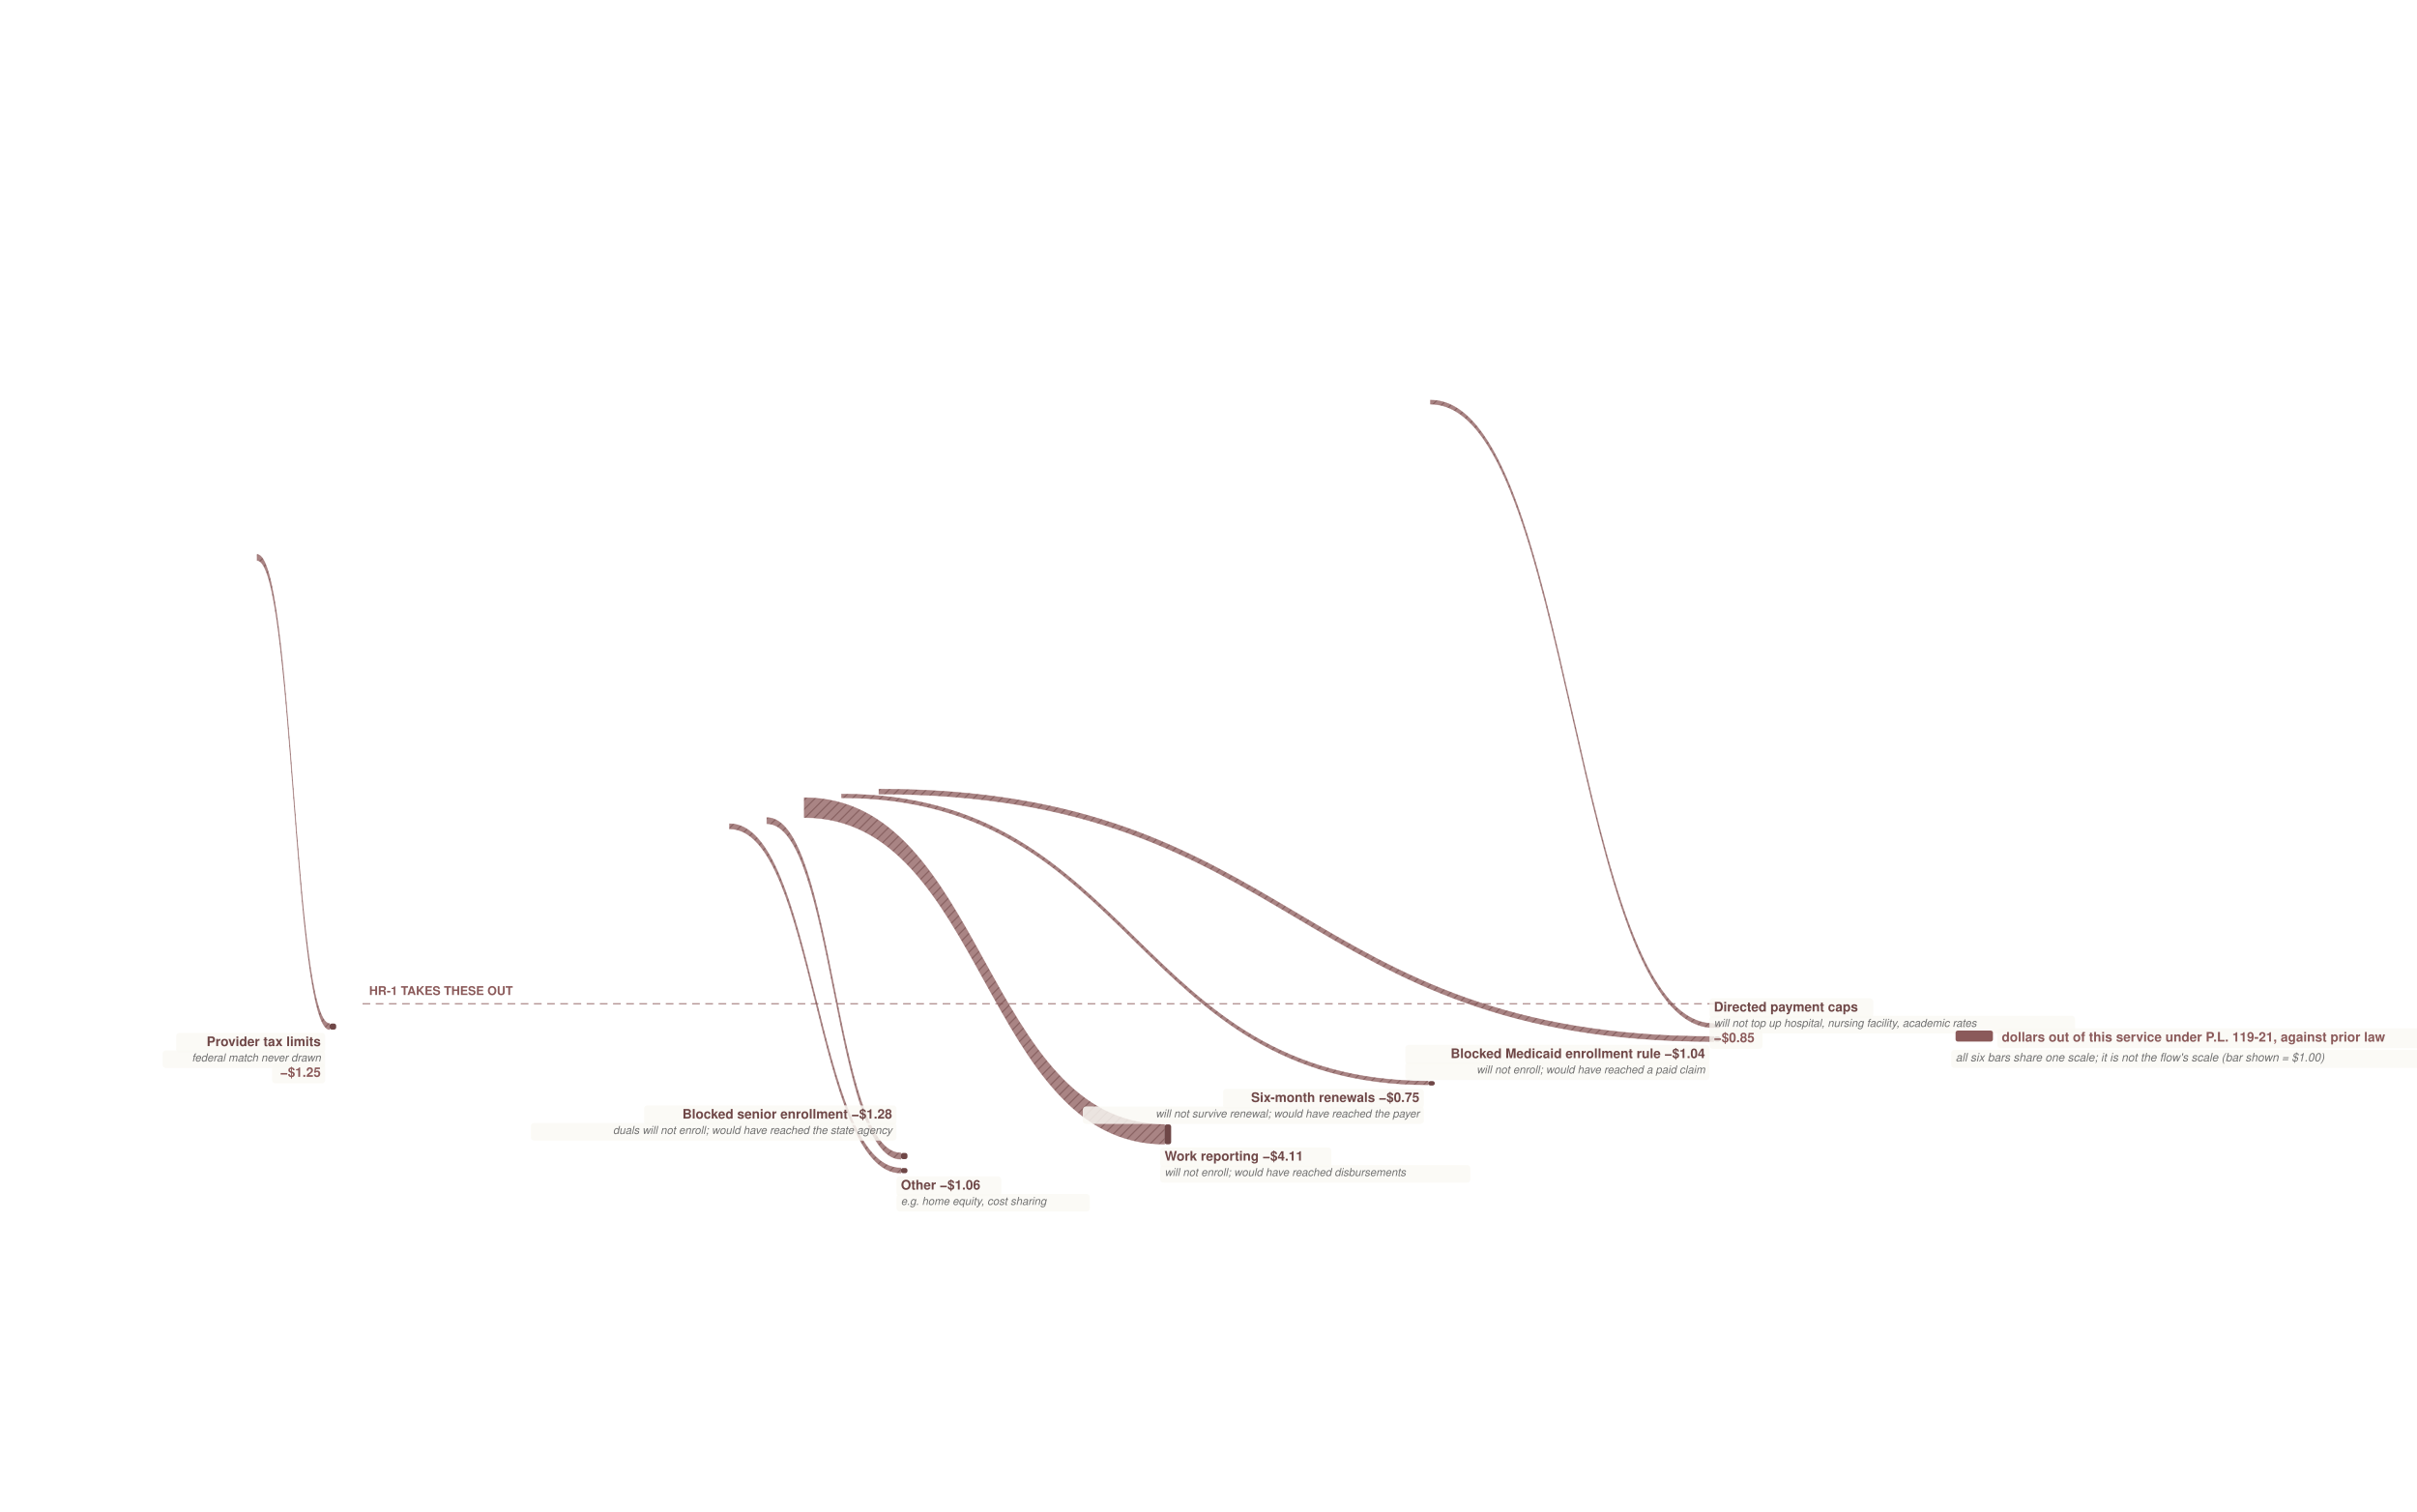
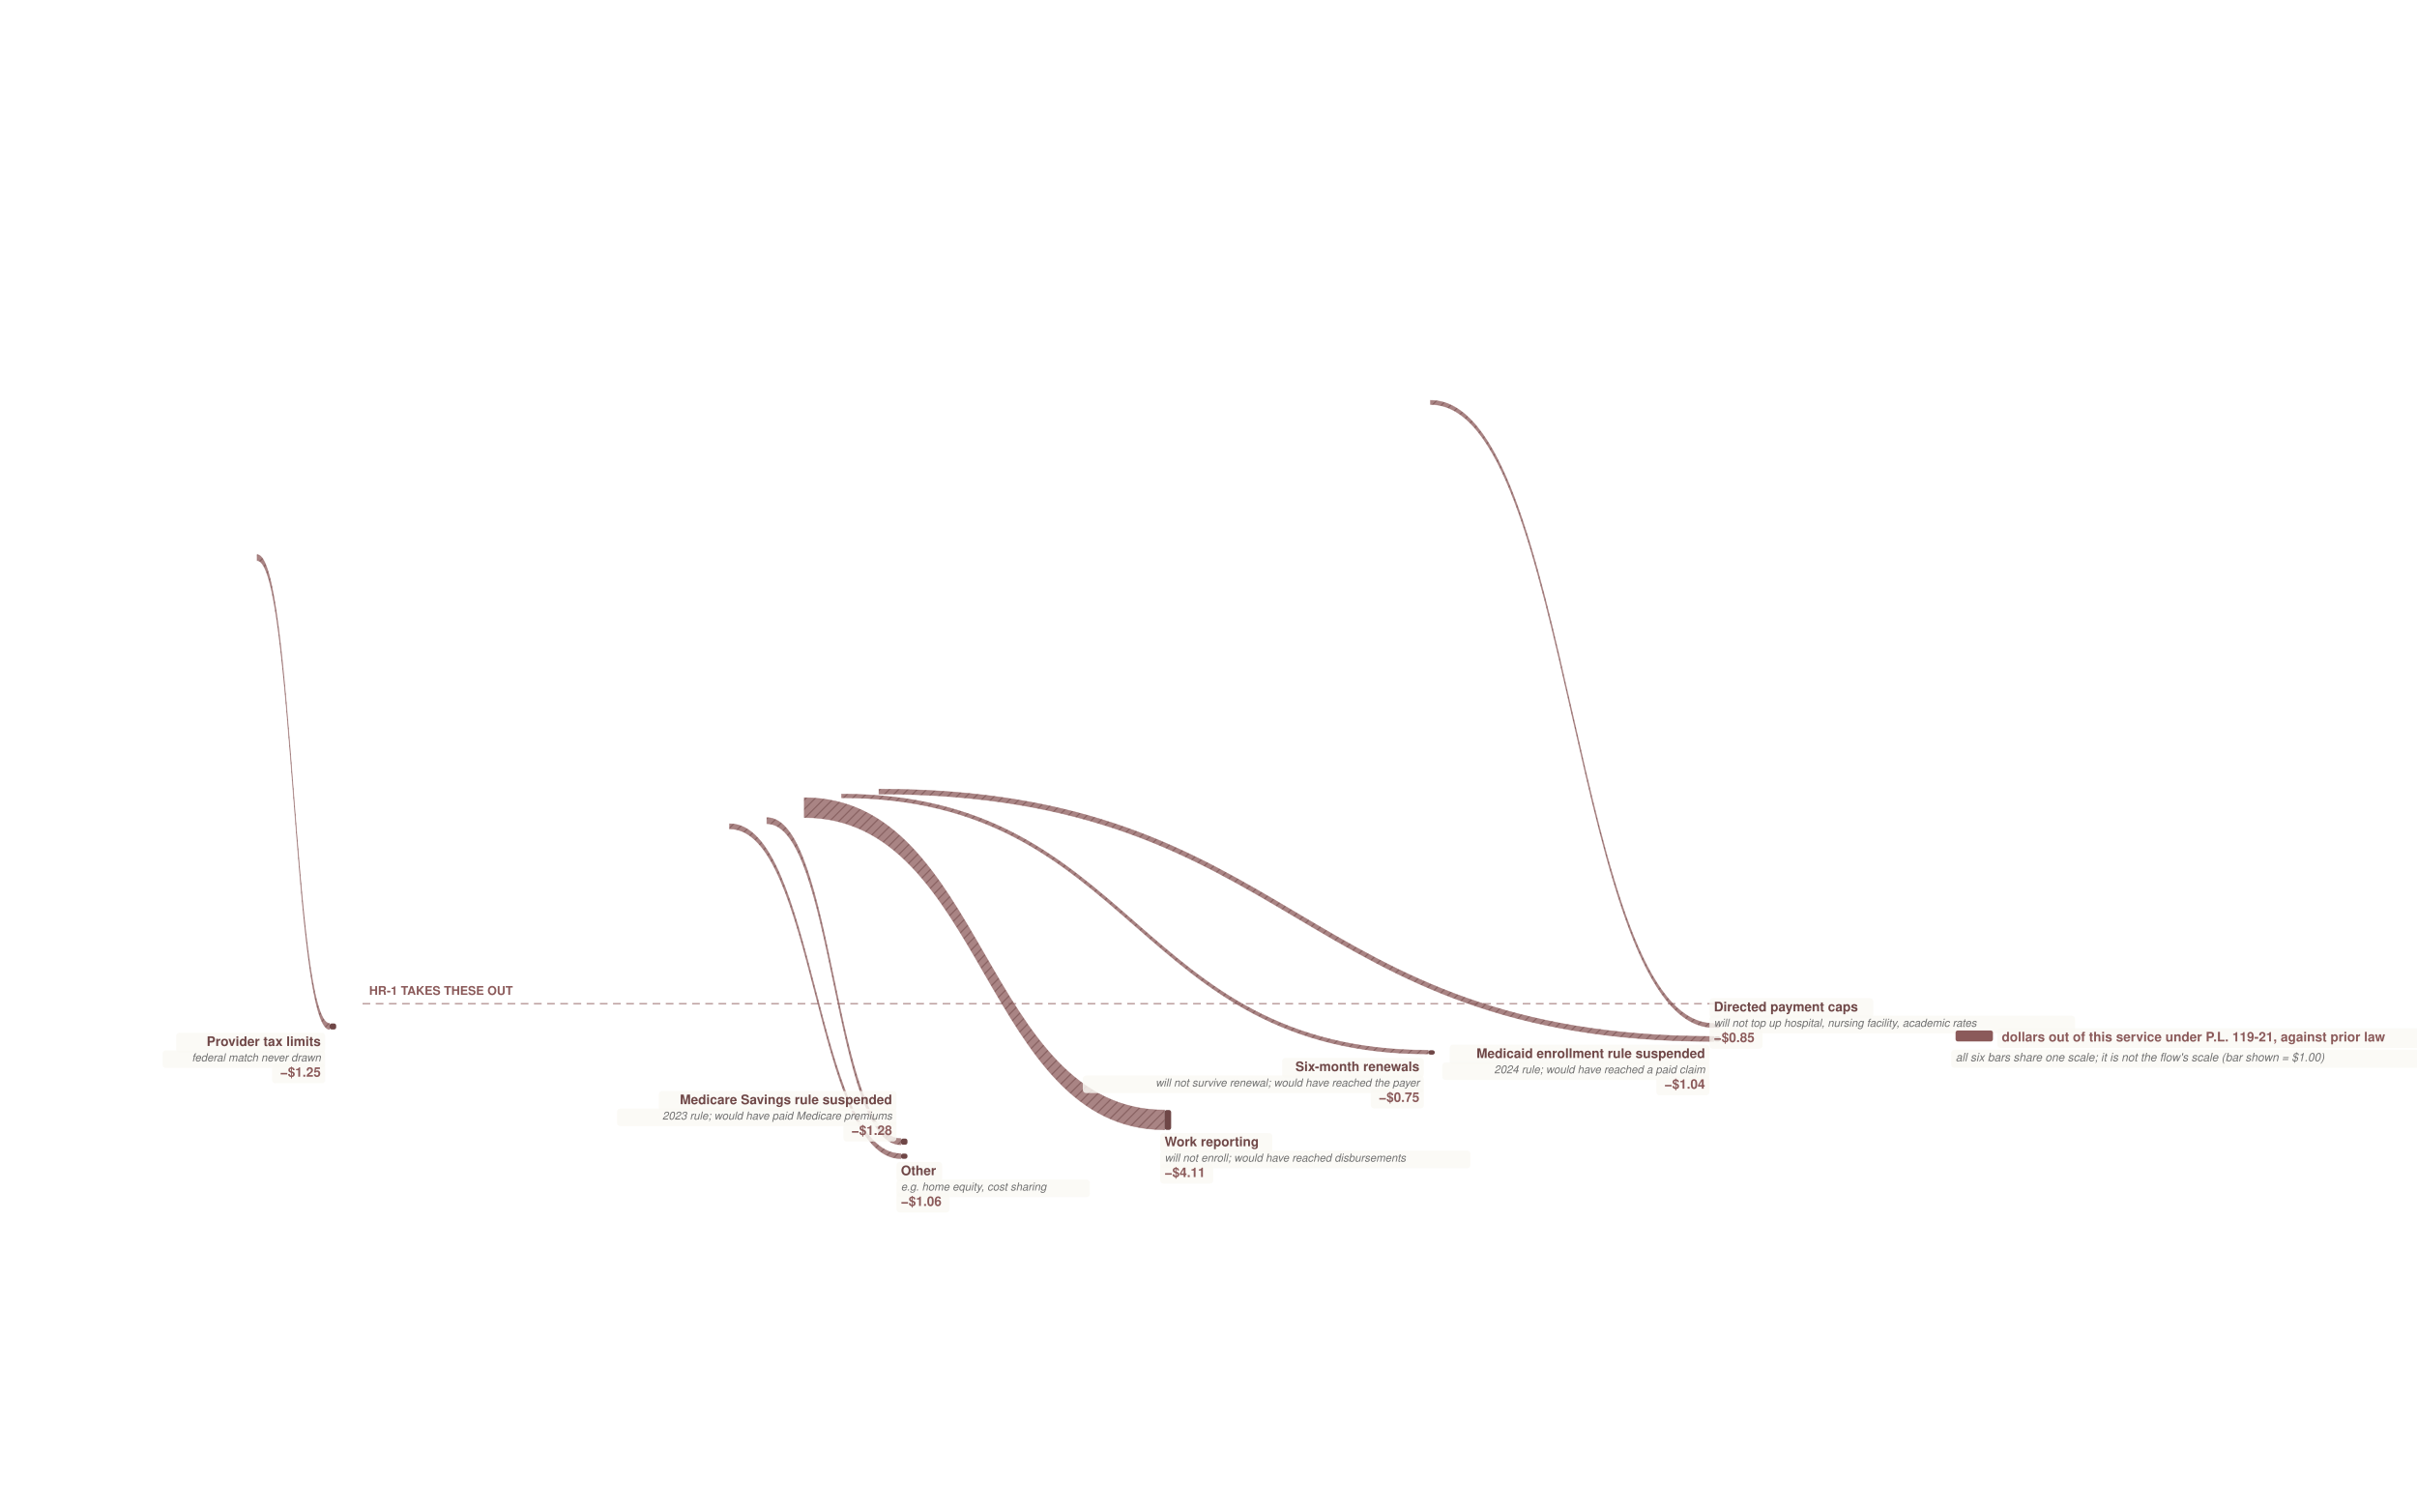
<svg xmlns="http://www.w3.org/2000/svg" viewBox="0 0 2200 1376" width="100%">
  <g id="baseline" display="none">
</g>
  <g id="overlay-hr1">
    <defs>
      <pattern id="hr1hatch" width="6" height="6" patternUnits="userSpaceOnUse" patternTransform="rotate(45)">
        <line x1="0" y1="0" x2="0" y2="6" stroke="#6f4747" stroke-width="2.1" stroke-opacity="0.55" />
      </pattern>
    </defs>
-     <line x1="330" y1="913.7" x2="1560" y2="913.7" stroke="#8B5A5A" stroke-width="1.1" stroke-dasharray="7 5" stroke-opacity="0.7" />
-     <text x="336.0" y="905.7" font-family="Segoe UI, Helvetica, Arial, sans-serif" font-size="11" fill="#8B5A5A" text-anchor="start" font-weight="bold">HR-1 TAKES THESE OUT</text>
-     <path d="M234.0,504.7 C267.0,504.7 267.0,931.7 300.0,931.7 L300.0,937.2 C267.0,937.2 267.0,510.2 234.0,510.2 Z" fill="#8B5A5A" fill-opacity="0.74" stroke="#8B5A5A" stroke-opacity="0.45" stroke-width="0.6" />
-     <path d="M234.0,504.7 C267.0,504.7 267.0,931.7 300.0,931.7 L300.0,937.2 C267.0,937.2 267.0,510.2 234.0,510.2 Z" fill="url(#hr1hatch)" />
-     <rect x="300.0" y="931.7" width="6.0" height="5.5" rx="2" fill="#6f4747" fill-opacity="1.0" />
-     <rect x="160.3" y="940.2" width="135.7" height="18.0" rx="3" fill="#faf8f3" fill-opacity="0.82" />
-     <text x="292.0" y="952.2" font-family="Segoe UI, Helvetica, Arial, sans-serif" font-size="12" fill="#6f4747" text-anchor="end" font-weight="bold">Provider tax limits</text>
-     <rect x="148.0" y="956.2" width="148.0" height="16.0" rx="3" fill="#faf8f3" fill-opacity="0.82" />
-     <text x="292.0" y="966.2" font-family="Segoe UI, Helvetica, Arial, sans-serif" font-size="10" fill="#6f6f6f" text-anchor="end" font-weight="normal" font-style="italic">federal match never drawn</text>
-     <rect x="247.7" y="968.2" width="48.3" height="18.0" rx="3" fill="#faf8f3" fill-opacity="0.82" />
-     <text x="292.0" y="980.2" font-family="Segoe UI, Helvetica, Arial, sans-serif" font-size="12" fill="#8B5A5A" text-anchor="end" font-weight="bold">−$1.25</text>
-     <path d="M664.0,749.8 C742.0,749.8 742.0,1063.2 820.0,1063.2 L820.0,1067.8 C742.0,1067.8 742.0,754.5 664.0,754.5 Z" fill="#8B5A5A" fill-opacity="0.74" stroke="#8B5A5A" stroke-opacity="0.45" stroke-width="0.6" />
-     <path d="M664.0,749.8 C742.0,749.8 742.0,1063.2 820.0,1063.2 L820.0,1067.8 C742.0,1067.8 742.0,754.5 664.0,754.5 Z" fill="url(#hr1hatch)" />
-     <rect x="820.0" y="1063.2" width="6.0" height="4.7" rx="2" fill="#6f4747" fill-opacity="1.0" />
-     <rect x="816.0" y="1070.8" width="95.4" height="18.0" rx="3" fill="#faf8f3" fill-opacity="0.82" />
-     <text x="820.0" y="1082.8" font-family="Segoe UI, Helvetica, Arial, sans-serif" font-size="12" fill="#6f4747" text-anchor="start" font-weight="bold">Other  −$1.06</text>
-     <rect x="816.0" y="1086.8" width="176.0" height="16.0" rx="3" fill="#faf8f3" fill-opacity="0.82" />
-     <text x="820.0" y="1096.8" font-family="Segoe UI, Helvetica, Arial, sans-serif" font-size="10" fill="#6f6f6f" text-anchor="start" font-weight="normal" font-style="italic">e.g. home equity, cost sharing</text>
-     <path d="M698.0,744.2 C759.0,744.2 759.0,1049.5 820.0,1049.5 L820.0,1055.2 C759.0,1055.2 759.0,749.8 698.0,749.8 Z" fill="#8B5A5A" fill-opacity="0.74" stroke="#8B5A5A" stroke-opacity="0.45" stroke-width="0.6" />
-     <path d="M698.0,744.2 C759.0,744.2 759.0,1049.5 820.0,1049.5 L820.0,1055.2 C759.0,1055.2 759.0,749.8 698.0,749.8 Z" fill="url(#hr1hatch)" />
-     <rect x="820.0" y="1049.5" width="6.0" height="5.6" rx="2" fill="#6f4747" fill-opacity="1.0" />
-     <rect x="586.2" y="1006.2" width="229.8" height="18.0" rx="3" fill="#faf8f3" fill-opacity="0.82" />
-     <text x="812.0" y="1018.2" font-family="Segoe UI, Helvetica, Arial, sans-serif" font-size="12" fill="#6f4747" text-anchor="end" font-weight="bold">Blocked senior enrollment  −$1.28</text>
-     <rect x="483.2" y="1022.2" width="332.8" height="16.0" rx="3" fill="#faf8f3" fill-opacity="0.82" />
-     <text x="812.0" y="1032.2" font-family="Segoe UI, Helvetica, Arial, sans-serif" font-size="10" fill="#6f6f6f" text-anchor="end" font-weight="normal" font-style="italic">duals will not enroll; would have reached the state agency</text>
-     <path d="M732.0,726.1 C896.0,726.1 896.0,1023.5 1060.0,1023.5 L1060.0,1041.5 C896.0,1041.5 896.0,744.2 732.0,744.2 Z" fill="#8B5A5A" fill-opacity="0.74" stroke="#8B5A5A" stroke-opacity="0.45" stroke-width="0.6" />
-     <path d="M732.0,726.1 C896.0,726.1 896.0,1023.5 1060.0,1023.5 L1060.0,1041.5 C896.0,1041.5 896.0,744.2 732.0,744.2 Z" fill="url(#hr1hatch)" />
-     <rect x="1060.0" y="1023.5" width="6.0" height="18.1" rx="2" fill="#6f4747" fill-opacity="1.0" />
-     <rect x="1056.0" y="1044.5" width="155.8" height="18.0" rx="3" fill="#faf8f3" fill-opacity="0.82" />
-     <text x="1060.0" y="1056.5" font-family="Segoe UI, Helvetica, Arial, sans-serif" font-size="12" fill="#6f4747" text-anchor="start" font-weight="bold">Work reporting  −$4.11</text>
-     <rect x="1056.0" y="1060.5" width="282.4" height="16.0" rx="3" fill="#faf8f3" fill-opacity="0.82" />
-     <text x="1060.0" y="1070.5" font-family="Segoe UI, Helvetica, Arial, sans-serif" font-size="10" fill="#6f6f6f" text-anchor="start" font-weight="normal" font-style="italic">will not enroll; would have reached disbursements</text>
-     <path d="M766.0,722.8 C1033.0,722.8 1033.0,984.1 1300.0,984.1 L1300.0,987.5 C1033.0,987.5 1033.0,726.2 766.0,726.2 Z" fill="#8B5A5A" fill-opacity="0.74" stroke="#8B5A5A" stroke-opacity="0.45" stroke-width="0.6" />
-     <path d="M766.0,722.8 C1033.0,722.8 1033.0,984.1 1300.0,984.1 L1300.0,987.5 C1033.0,987.5 1033.0,726.2 766.0,726.2 Z" fill="url(#hr1hatch)" />
-     <rect x="1300.0" y="984.1" width="6.0" height="4.0" rx="2" fill="#6f4747" fill-opacity="1.0" />
-     <rect x="1113.3" y="991.1" width="182.7" height="18.0" rx="3" fill="#faf8f3" fill-opacity="0.82" />
-     <text x="1292.0" y="1003.1" font-family="Segoe UI, Helvetica, Arial, sans-serif" font-size="12" fill="#6f4747" text-anchor="end" font-weight="bold">Six-month renewals  −$0.75</text>
-     <rect x="985.6" y="1007.1" width="310.4" height="16.0" rx="3" fill="#faf8f3" fill-opacity="0.82" />
-     <text x="1292.0" y="1017.1" font-family="Segoe UI, Helvetica, Arial, sans-serif" font-size="10" fill="#6f6f6f" text-anchor="end" font-weight="normal" font-style="italic">will not survive renewal; would have reached the payer</text>
-     <path d="M800.0,718.3 C1180.0,718.3 1180.0,943.5 1560.0,943.5 L1560.0,948.1 C1180.0,948.1 1180.0,722.8 800.0,722.8 Z" fill="#8B5A5A" fill-opacity="0.74" stroke="#8B5A5A" stroke-opacity="0.45" stroke-width="0.6" />
-     <path d="M800.0,718.3 C1180.0,718.3 1180.0,943.5 1560.0,943.5 L1560.0,948.1 C1180.0,948.1 1180.0,722.8 800.0,722.8 Z" fill="url(#hr1hatch)" />
-     <rect x="1560.0" y="943.5" width="6.0" height="4.6" rx="2" fill="#6f4747" fill-opacity="1.0" />
-     <rect x="1279.2" y="951.1" width="276.8" height="18.0" rx="3" fill="#faf8f3" fill-opacity="0.82" />
-     <text x="1552.0" y="963.1" font-family="Segoe UI, Helvetica, Arial, sans-serif" font-size="12" fill="#6f4747" text-anchor="end" font-weight="bold">Blocked Medicaid enrollment rule  −$1.04</text>
-     <rect x="1279.2" y="967.1" width="276.8" height="16.0" rx="3" fill="#faf8f3" fill-opacity="0.82" />
-     <text x="1552.0" y="977.1" font-family="Segoe UI, Helvetica, Arial, sans-serif" font-size="10" fill="#6f6f6f" text-anchor="end" font-weight="normal" font-style="italic">will not enroll; would have reached a paid claim</text>
-     <path d="M1302.0,364.2 C1431.0,364.2 1431.0,931.7 1560.0,931.7 L1560.0,935.5 C1431.0,935.5 1431.0,367.9 1302.0,367.9 Z" fill="#8B5A5A" fill-opacity="0.74" stroke="#8B5A5A" stroke-opacity="0.45" stroke-width="0.6" />
-     <path d="M1302.0,364.2 C1431.0,364.2 1431.0,931.7 1560.0,931.7 L1560.0,935.5 C1431.0,935.5 1431.0,367.9 1302.0,367.9 Z" fill="url(#hr1hatch)" />
-     <rect x="1560.0" y="931.7" width="6.0" height="4.0" rx="2" fill="#6f4747" fill-opacity="1.0" />
-     <rect x="1556.0" y="908.7" width="149.1" height="18.0" rx="3" fill="#faf8f3" fill-opacity="0.82" />
-     <text x="1560.0" y="920.7" font-family="Segoe UI, Helvetica, Arial, sans-serif" font-size="12" fill="#6f4747" text-anchor="start" font-weight="bold">Directed payment caps</text>
-     <rect x="1556.0" y="924.7" width="332.8" height="16.0" rx="3" fill="#faf8f3" fill-opacity="0.82" />
-     <text x="1560.0" y="934.7" font-family="Segoe UI, Helvetica, Arial, sans-serif" font-size="10" fill="#6f6f6f" text-anchor="start" font-weight="normal" font-style="italic">will not top up hospital, nursing facility, academic rates</text>
-     <rect x="1556.0" y="936.7" width="48.3" height="18.0" rx="3" fill="#faf8f3" fill-opacity="0.82" />
-     <text x="1560.0" y="948.7" font-family="Segoe UI, Helvetica, Arial, sans-serif" font-size="12" fill="#8B5A5A" text-anchor="start" font-weight="bold">−$0.85</text>
-     <rect x="1780.0" y="938.1" width="34.0" height="10.0" rx="2" fill="#8B5A5A" fill-opacity="1.0" />
-     <rect x="1818.0" y="936.1" width="438.1" height="18.0" rx="3" fill="#faf8f3" fill-opacity="0.82" />
-     <text x="1822.0" y="948.1" font-family="Segoe UI, Helvetica, Arial, sans-serif" font-size="12" fill="#8B5A5A" text-anchor="start" font-weight="bold">dollars out of this service under P.L. 119-21, against prior law</text>
-     <rect x="1776.0" y="955.6" width="454.9" height="16.5" rx="3" fill="#faf8f3" fill-opacity="0.82" />
-     <text x="1780.0" y="966.1" font-family="Segoe UI, Helvetica, Arial, sans-serif" font-size="10.5" fill="#6f6f6f" text-anchor="start" font-weight="normal" font-style="italic">all six bars share one scale; it is not the flow's scale (bar shown = $1.00)</text>
+     <line x1="330" y1="913.6" x2="1560" y2="913.6" stroke="#8B5A5A" stroke-width="1.1" stroke-dasharray="7 5" stroke-opacity="0.7" />
+     <text x="336.0" y="905.6" font-family="Segoe UI, Helvetica, Arial, sans-serif" font-size="11" fill="#8B5A5A" text-anchor="start" font-weight="bold">HR-1 TAKES THESE OUT</text>
+     <path d="M234.0,504.8 C267.0,504.8 267.0,931.6 300.0,931.6 L300.0,937.1 C267.0,937.1 267.0,510.3 234.0,510.3 Z" fill="#8B5A5A" fill-opacity="0.74" stroke="#8B5A5A" stroke-opacity="0.45" stroke-width="0.6" />
+     <path d="M234.0,504.8 C267.0,504.8 267.0,931.6 300.0,931.6 L300.0,937.1 C267.0,937.1 267.0,510.3 234.0,510.3 Z" fill="url(#hr1hatch)" />
+     <rect x="300.0" y="931.6" width="6.0" height="5.5" rx="2" fill="#6f4747" fill-opacity="1.0" />
+     <rect x="160.3" y="940.1" width="135.7" height="18.0" rx="3" fill="#faf8f3" fill-opacity="0.82" />
+     <text x="292.0" y="952.1" font-family="Segoe UI, Helvetica, Arial, sans-serif" font-size="12" fill="#6f4747" text-anchor="end" font-weight="bold">Provider tax limits</text>
+     <rect x="148.0" y="956.1" width="148.0" height="16.0" rx="3" fill="#faf8f3" fill-opacity="0.82" />
+     <text x="292.0" y="966.1" font-family="Segoe UI, Helvetica, Arial, sans-serif" font-size="10" fill="#6f6f6f" text-anchor="end" font-weight="normal" font-style="italic">federal match never drawn</text>
+     <rect x="247.7" y="968.1" width="48.3" height="18.0" rx="3" fill="#faf8f3" fill-opacity="0.82" />
+     <text x="292.0" y="980.1" font-family="Segoe UI, Helvetica, Arial, sans-serif" font-size="12" fill="#8B5A5A" text-anchor="end" font-weight="bold">−$1.25</text>
+     <path d="M664.0,749.8 C742.0,749.8 742.0,1050.1 820.0,1050.1 L820.0,1054.7 C742.0,1054.7 742.0,754.5 664.0,754.5 Z" fill="#8B5A5A" fill-opacity="0.74" stroke="#8B5A5A" stroke-opacity="0.45" stroke-width="0.6" />
+     <path d="M664.0,749.8 C742.0,749.8 742.0,1050.1 820.0,1050.1 L820.0,1054.7 C742.0,1054.7 742.0,754.5 664.0,754.5 Z" fill="url(#hr1hatch)" />
+     <rect x="820.0" y="1050.1" width="6.0" height="4.7" rx="2" fill="#6f4747" fill-opacity="1.0" />
+     <rect x="816.0" y="1057.7" width="41.6" height="18.0" rx="3" fill="#faf8f3" fill-opacity="0.82" />
+     <text x="820.0" y="1069.7" font-family="Segoe UI, Helvetica, Arial, sans-serif" font-size="12" fill="#6f4747" text-anchor="start" font-weight="bold">Other</text>
+     <rect x="816.0" y="1073.7" width="176.0" height="16.0" rx="3" fill="#faf8f3" fill-opacity="0.82" />
+     <text x="820.0" y="1083.7" font-family="Segoe UI, Helvetica, Arial, sans-serif" font-size="10" fill="#6f6f6f" text-anchor="start" font-weight="normal" font-style="italic">e.g. home equity, cost sharing</text>
+     <rect x="816.0" y="1085.7" width="48.3" height="18.0" rx="3" fill="#faf8f3" fill-opacity="0.82" />
+     <text x="820.0" y="1097.7" font-family="Segoe UI, Helvetica, Arial, sans-serif" font-size="12" fill="#8B5A5A" text-anchor="start" font-weight="bold">−$1.06</text>
+     <path d="M698.0,744.2 C759.0,744.2 759.0,1036.4 820.0,1036.4 L820.0,1042.1 C759.0,1042.1 759.0,749.8 698.0,749.8 Z" fill="#8B5A5A" fill-opacity="0.74" stroke="#8B5A5A" stroke-opacity="0.45" stroke-width="0.6" />
+     <path d="M698.0,744.2 C759.0,744.2 759.0,1036.4 820.0,1036.4 L820.0,1042.1 C759.0,1042.1 759.0,749.8 698.0,749.8 Z" fill="url(#hr1hatch)" />
+     <rect x="820.0" y="1036.4" width="6.0" height="5.6" rx="2" fill="#6f4747" fill-opacity="1.0" />
+     <rect x="599.7" y="993.1" width="216.3" height="18.0" rx="3" fill="#faf8f3" fill-opacity="0.82" />
+     <text x="812.0" y="1005.1" font-family="Segoe UI, Helvetica, Arial, sans-serif" font-size="12" fill="#6f4747" text-anchor="end" font-weight="bold">Medicare Savings rule suspended</text>
+     <rect x="561.6" y="1009.1" width="254.4" height="16.0" rx="3" fill="#faf8f3" fill-opacity="0.82" />
+     <text x="812.0" y="1019.1" font-family="Segoe UI, Helvetica, Arial, sans-serif" font-size="10" fill="#6f6f6f" text-anchor="end" font-weight="normal" font-style="italic">2023 rule; would have paid Medicare premiums</text>
+     <rect x="767.7" y="1021.1" width="48.3" height="18.0" rx="3" fill="#faf8f3" fill-opacity="0.82" />
+     <text x="812.0" y="1033.1" font-family="Segoe UI, Helvetica, Arial, sans-serif" font-size="12" fill="#8B5A5A" text-anchor="end" font-weight="bold">−$1.28</text>
+     <path d="M732.0,726.1 C896.0,726.1 896.0,1010.4 1060.0,1010.4 L1060.0,1028.4 C896.0,1028.4 896.0,744.2 732.0,744.2 Z" fill="#8B5A5A" fill-opacity="0.74" stroke="#8B5A5A" stroke-opacity="0.45" stroke-width="0.6" />
+     <path d="M732.0,726.1 C896.0,726.1 896.0,1010.4 1060.0,1010.4 L1060.0,1028.4 C896.0,1028.4 896.0,744.2 732.0,744.2 Z" fill="url(#hr1hatch)" />
+     <rect x="1060.0" y="1010.4" width="6.0" height="18.1" rx="2" fill="#6f4747" fill-opacity="1.0" />
+     <rect x="1056.0" y="1031.4" width="102.1" height="18.0" rx="3" fill="#faf8f3" fill-opacity="0.82" />
+     <text x="1060.0" y="1043.4" font-family="Segoe UI, Helvetica, Arial, sans-serif" font-size="12" fill="#6f4747" text-anchor="start" font-weight="bold">Work reporting</text>
+     <rect x="1056.0" y="1047.4" width="282.4" height="16.0" rx="3" fill="#faf8f3" fill-opacity="0.82" />
+     <text x="1060.0" y="1057.4" font-family="Segoe UI, Helvetica, Arial, sans-serif" font-size="10" fill="#6f6f6f" text-anchor="start" font-weight="normal" font-style="italic">will not enroll; would have reached disbursements</text>
+     <rect x="1056.0" y="1059.4" width="48.3" height="18.0" rx="3" fill="#faf8f3" fill-opacity="0.82" />
+     <text x="1060.0" y="1071.4" font-family="Segoe UI, Helvetica, Arial, sans-serif" font-size="12" fill="#8B5A5A" text-anchor="start" font-weight="bold">−$4.11</text>
+     <path d="M766.0,722.8 C1033.0,722.8 1033.0,956.0 1300.0,956.0 L1300.0,959.4 C1033.0,959.4 1033.0,726.2 766.0,726.2 Z" fill="#8B5A5A" fill-opacity="0.74" stroke="#8B5A5A" stroke-opacity="0.45" stroke-width="0.6" />
+     <path d="M766.0,722.8 C1033.0,722.8 1033.0,956.0 1300.0,956.0 L1300.0,959.4 C1033.0,959.4 1033.0,726.2 766.0,726.2 Z" fill="url(#hr1hatch)" />
+     <rect x="1300.0" y="956.0" width="6.0" height="4.0" rx="2" fill="#6f4747" fill-opacity="1.0" />
+     <rect x="1167.0" y="963.0" width="129.0" height="18.0" rx="3" fill="#faf8f3" fill-opacity="0.82" />
+     <text x="1292.0" y="975.0" font-family="Segoe UI, Helvetica, Arial, sans-serif" font-size="12" fill="#6f4747" text-anchor="end" font-weight="bold">Six-month renewals</text>
+     <rect x="985.6" y="979.0" width="310.4" height="16.0" rx="3" fill="#faf8f3" fill-opacity="0.82" />
+     <text x="1292.0" y="989.0" font-family="Segoe UI, Helvetica, Arial, sans-serif" font-size="10" fill="#6f6f6f" text-anchor="end" font-weight="normal" font-style="italic">will not survive renewal; would have reached the payer</text>
+     <rect x="1247.7" y="991.0" width="48.3" height="18.0" rx="3" fill="#faf8f3" fill-opacity="0.82" />
+     <text x="1292.0" y="1003.0" font-family="Segoe UI, Helvetica, Arial, sans-serif" font-size="12" fill="#8B5A5A" text-anchor="end" font-weight="bold">−$0.75</text>
+     <path d="M800.0,718.3 C1180.0,718.3 1180.0,943.4 1560.0,943.4 L1560.0,948.0 C1180.0,948.0 1180.0,722.8 800.0,722.8 Z" fill="#8B5A5A" fill-opacity="0.74" stroke="#8B5A5A" stroke-opacity="0.45" stroke-width="0.6" />
+     <path d="M800.0,718.3 C1180.0,718.3 1180.0,943.4 1560.0,943.4 L1560.0,948.0 C1180.0,948.0 1180.0,722.8 800.0,722.8 Z" fill="url(#hr1hatch)" />
+     <rect x="1560.0" y="943.4" width="6.0" height="4.6" rx="2" fill="#6f4747" fill-opacity="1.0" />
+     <rect x="1319.5" y="951.0" width="236.5" height="18.0" rx="3" fill="#faf8f3" fill-opacity="0.82" />
+     <text x="1552.0" y="963.0" font-family="Segoe UI, Helvetica, Arial, sans-serif" font-size="12" fill="#6f4747" text-anchor="end" font-weight="bold">Medicaid enrollment rule suspended</text>
+     <rect x="1312.8" y="967.0" width="243.2" height="16.0" rx="3" fill="#faf8f3" fill-opacity="0.82" />
+     <text x="1552.0" y="977.0" font-family="Segoe UI, Helvetica, Arial, sans-serif" font-size="10" fill="#6f6f6f" text-anchor="end" font-weight="normal" font-style="italic">2024 rule; would have reached a paid claim</text>
+     <rect x="1507.7" y="979.0" width="48.3" height="18.0" rx="3" fill="#faf8f3" fill-opacity="0.82" />
+     <text x="1552.0" y="991.0" font-family="Segoe UI, Helvetica, Arial, sans-serif" font-size="12" fill="#8B5A5A" text-anchor="end" font-weight="bold">−$1.04</text>
+     <path d="M1302.0,364.4 C1431.0,364.4 1431.0,931.6 1560.0,931.6 L1560.0,935.4 C1431.0,935.4 1431.0,368.2 1302.0,368.2 Z" fill="#8B5A5A" fill-opacity="0.74" stroke="#8B5A5A" stroke-opacity="0.45" stroke-width="0.6" />
+     <path d="M1302.0,364.4 C1431.0,364.4 1431.0,931.6 1560.0,931.6 L1560.0,935.4 C1431.0,935.4 1431.0,368.2 1302.0,368.2 Z" fill="url(#hr1hatch)" />
+     <rect x="1560.0" y="931.6" width="6.0" height="4.0" rx="2" fill="#6f4747" fill-opacity="1.0" />
+     <rect x="1556.0" y="908.6" width="149.1" height="18.0" rx="3" fill="#faf8f3" fill-opacity="0.82" />
+     <text x="1560.0" y="920.6" font-family="Segoe UI, Helvetica, Arial, sans-serif" font-size="12" fill="#6f4747" text-anchor="start" font-weight="bold">Directed payment caps</text>
+     <rect x="1556.0" y="924.6" width="332.8" height="16.0" rx="3" fill="#faf8f3" fill-opacity="0.82" />
+     <text x="1560.0" y="934.6" font-family="Segoe UI, Helvetica, Arial, sans-serif" font-size="10" fill="#6f6f6f" text-anchor="start" font-weight="normal" font-style="italic">will not top up hospital, nursing facility, academic rates</text>
+     <rect x="1556.0" y="936.6" width="48.3" height="18.0" rx="3" fill="#faf8f3" fill-opacity="0.82" />
+     <text x="1560.0" y="948.6" font-family="Segoe UI, Helvetica, Arial, sans-serif" font-size="12" fill="#8B5A5A" text-anchor="start" font-weight="bold">−$0.85</text>
+     <rect x="1780.0" y="938.0" width="34.0" height="10.0" rx="2" fill="#8B5A5A" fill-opacity="1.0" />
+     <rect x="1818.0" y="936.0" width="438.1" height="18.0" rx="3" fill="#faf8f3" fill-opacity="0.82" />
+     <text x="1822.0" y="948.0" font-family="Segoe UI, Helvetica, Arial, sans-serif" font-size="12" fill="#8B5A5A" text-anchor="start" font-weight="bold">dollars out of this service under P.L. 119-21, against prior law</text>
+     <rect x="1776.0" y="955.5" width="454.9" height="16.5" rx="3" fill="#faf8f3" fill-opacity="0.82" />
+     <text x="1780.0" y="966.0" font-family="Segoe UI, Helvetica, Arial, sans-serif" font-size="10.5" fill="#6f6f6f" text-anchor="start" font-weight="normal" font-style="italic">all six bars share one scale; it is not the flow's scale (bar shown = $1.00)</text>
  </g>
</svg>
